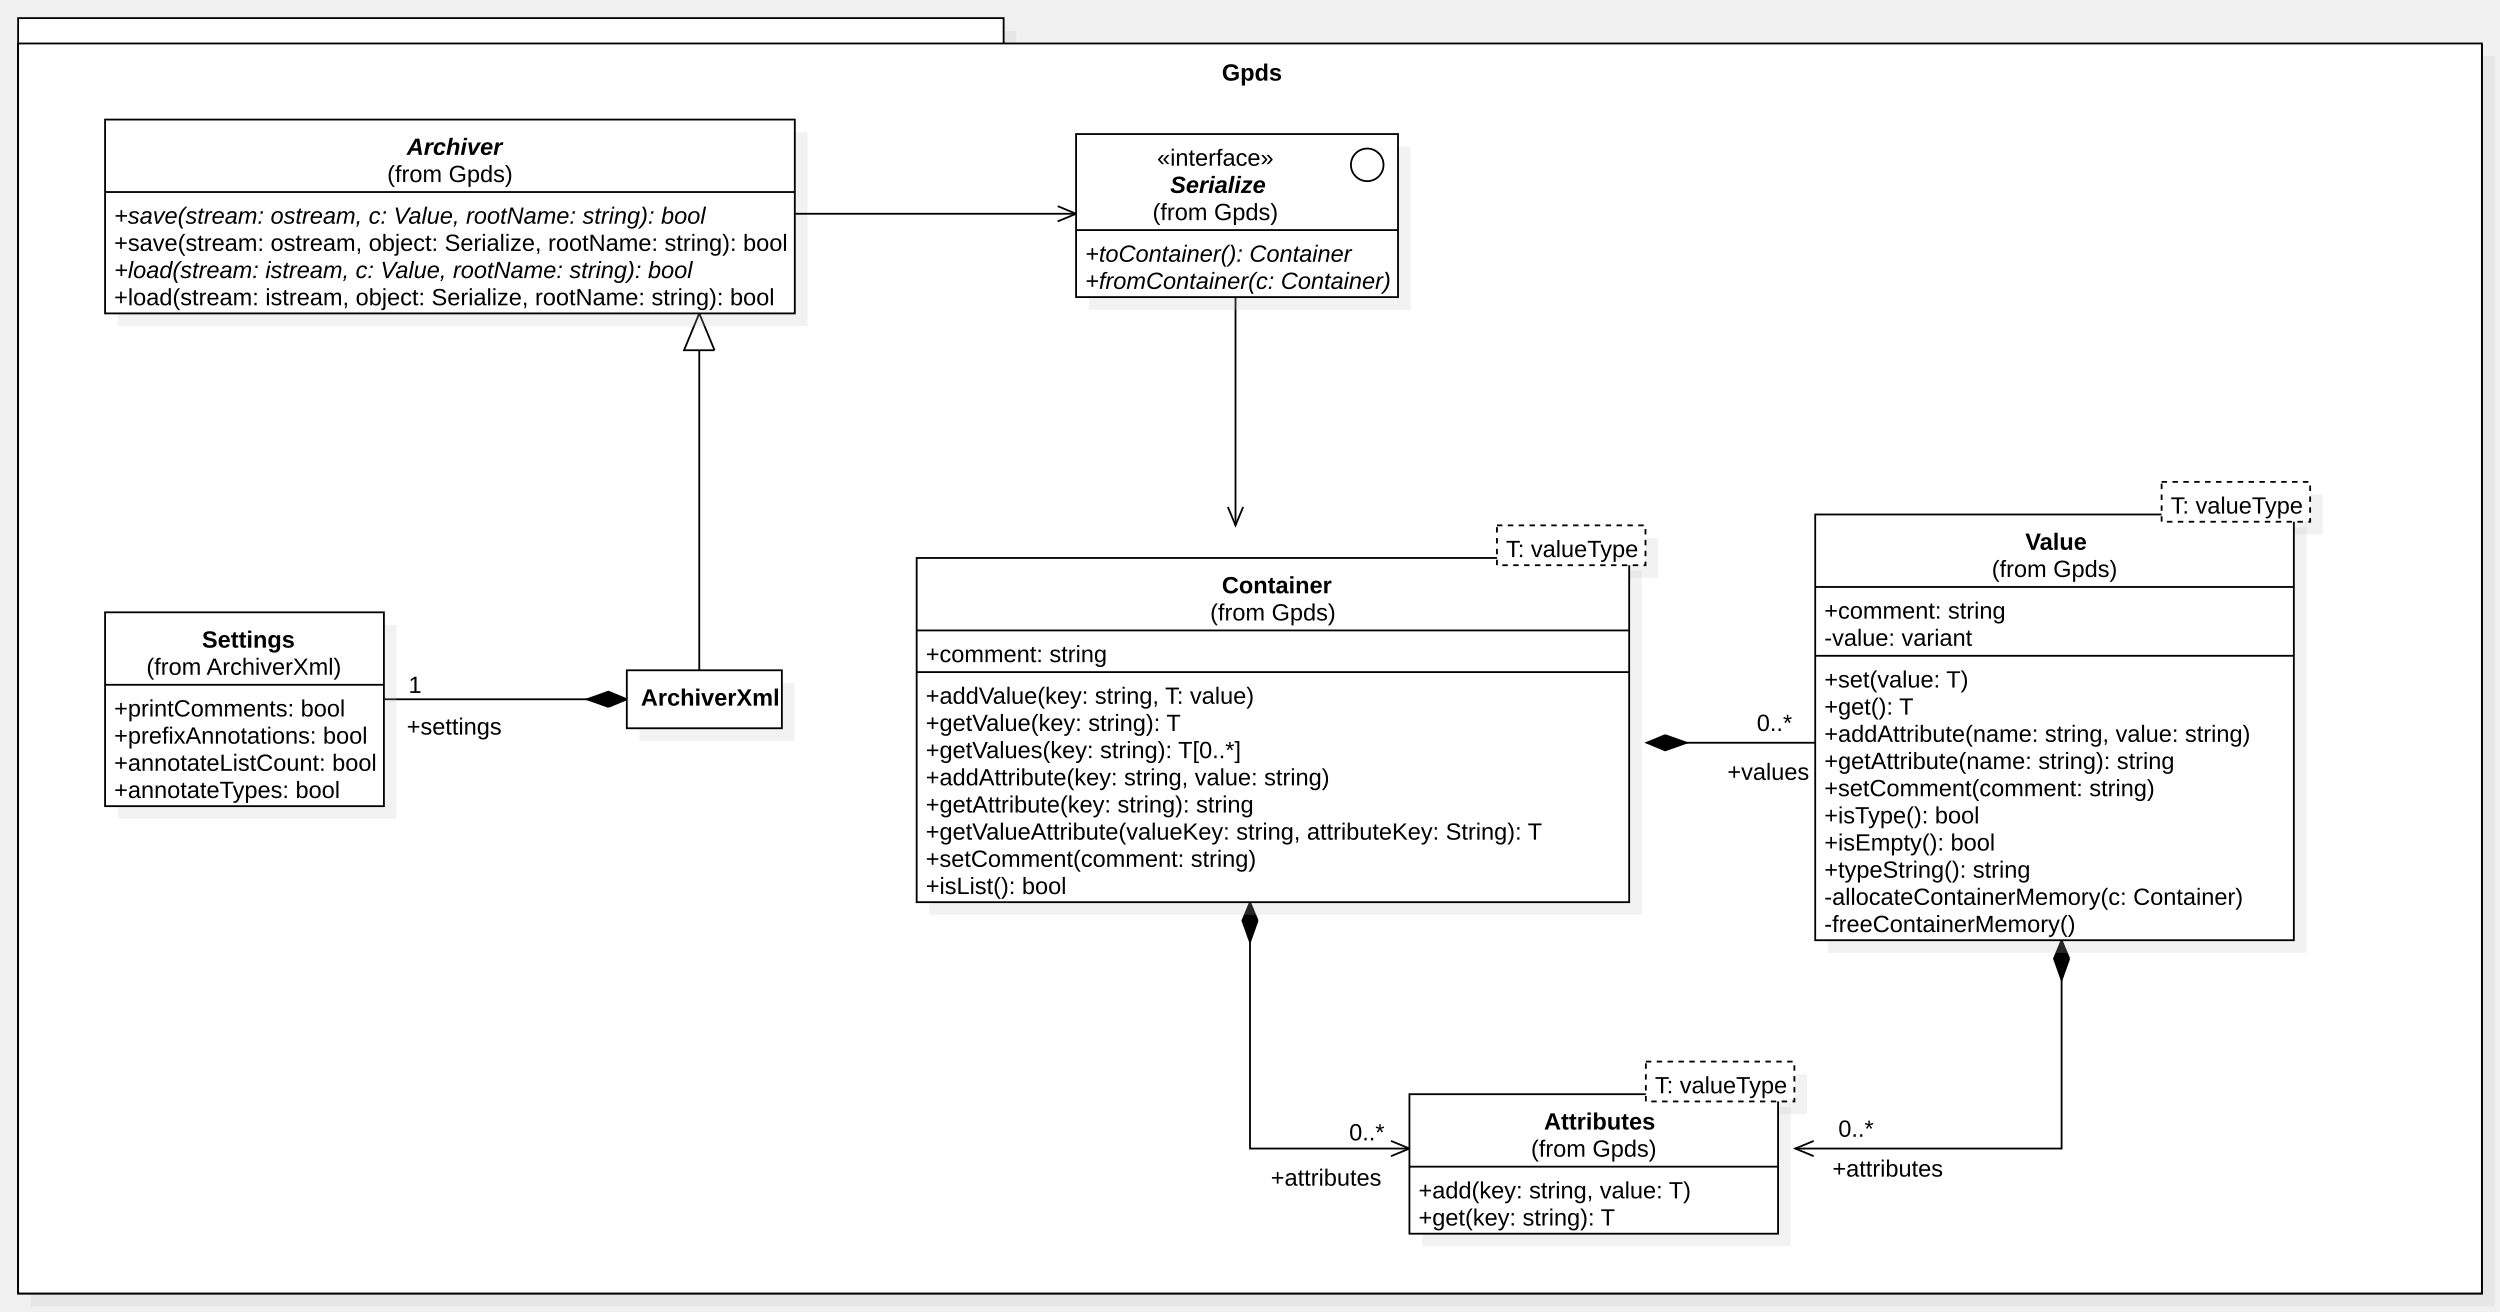
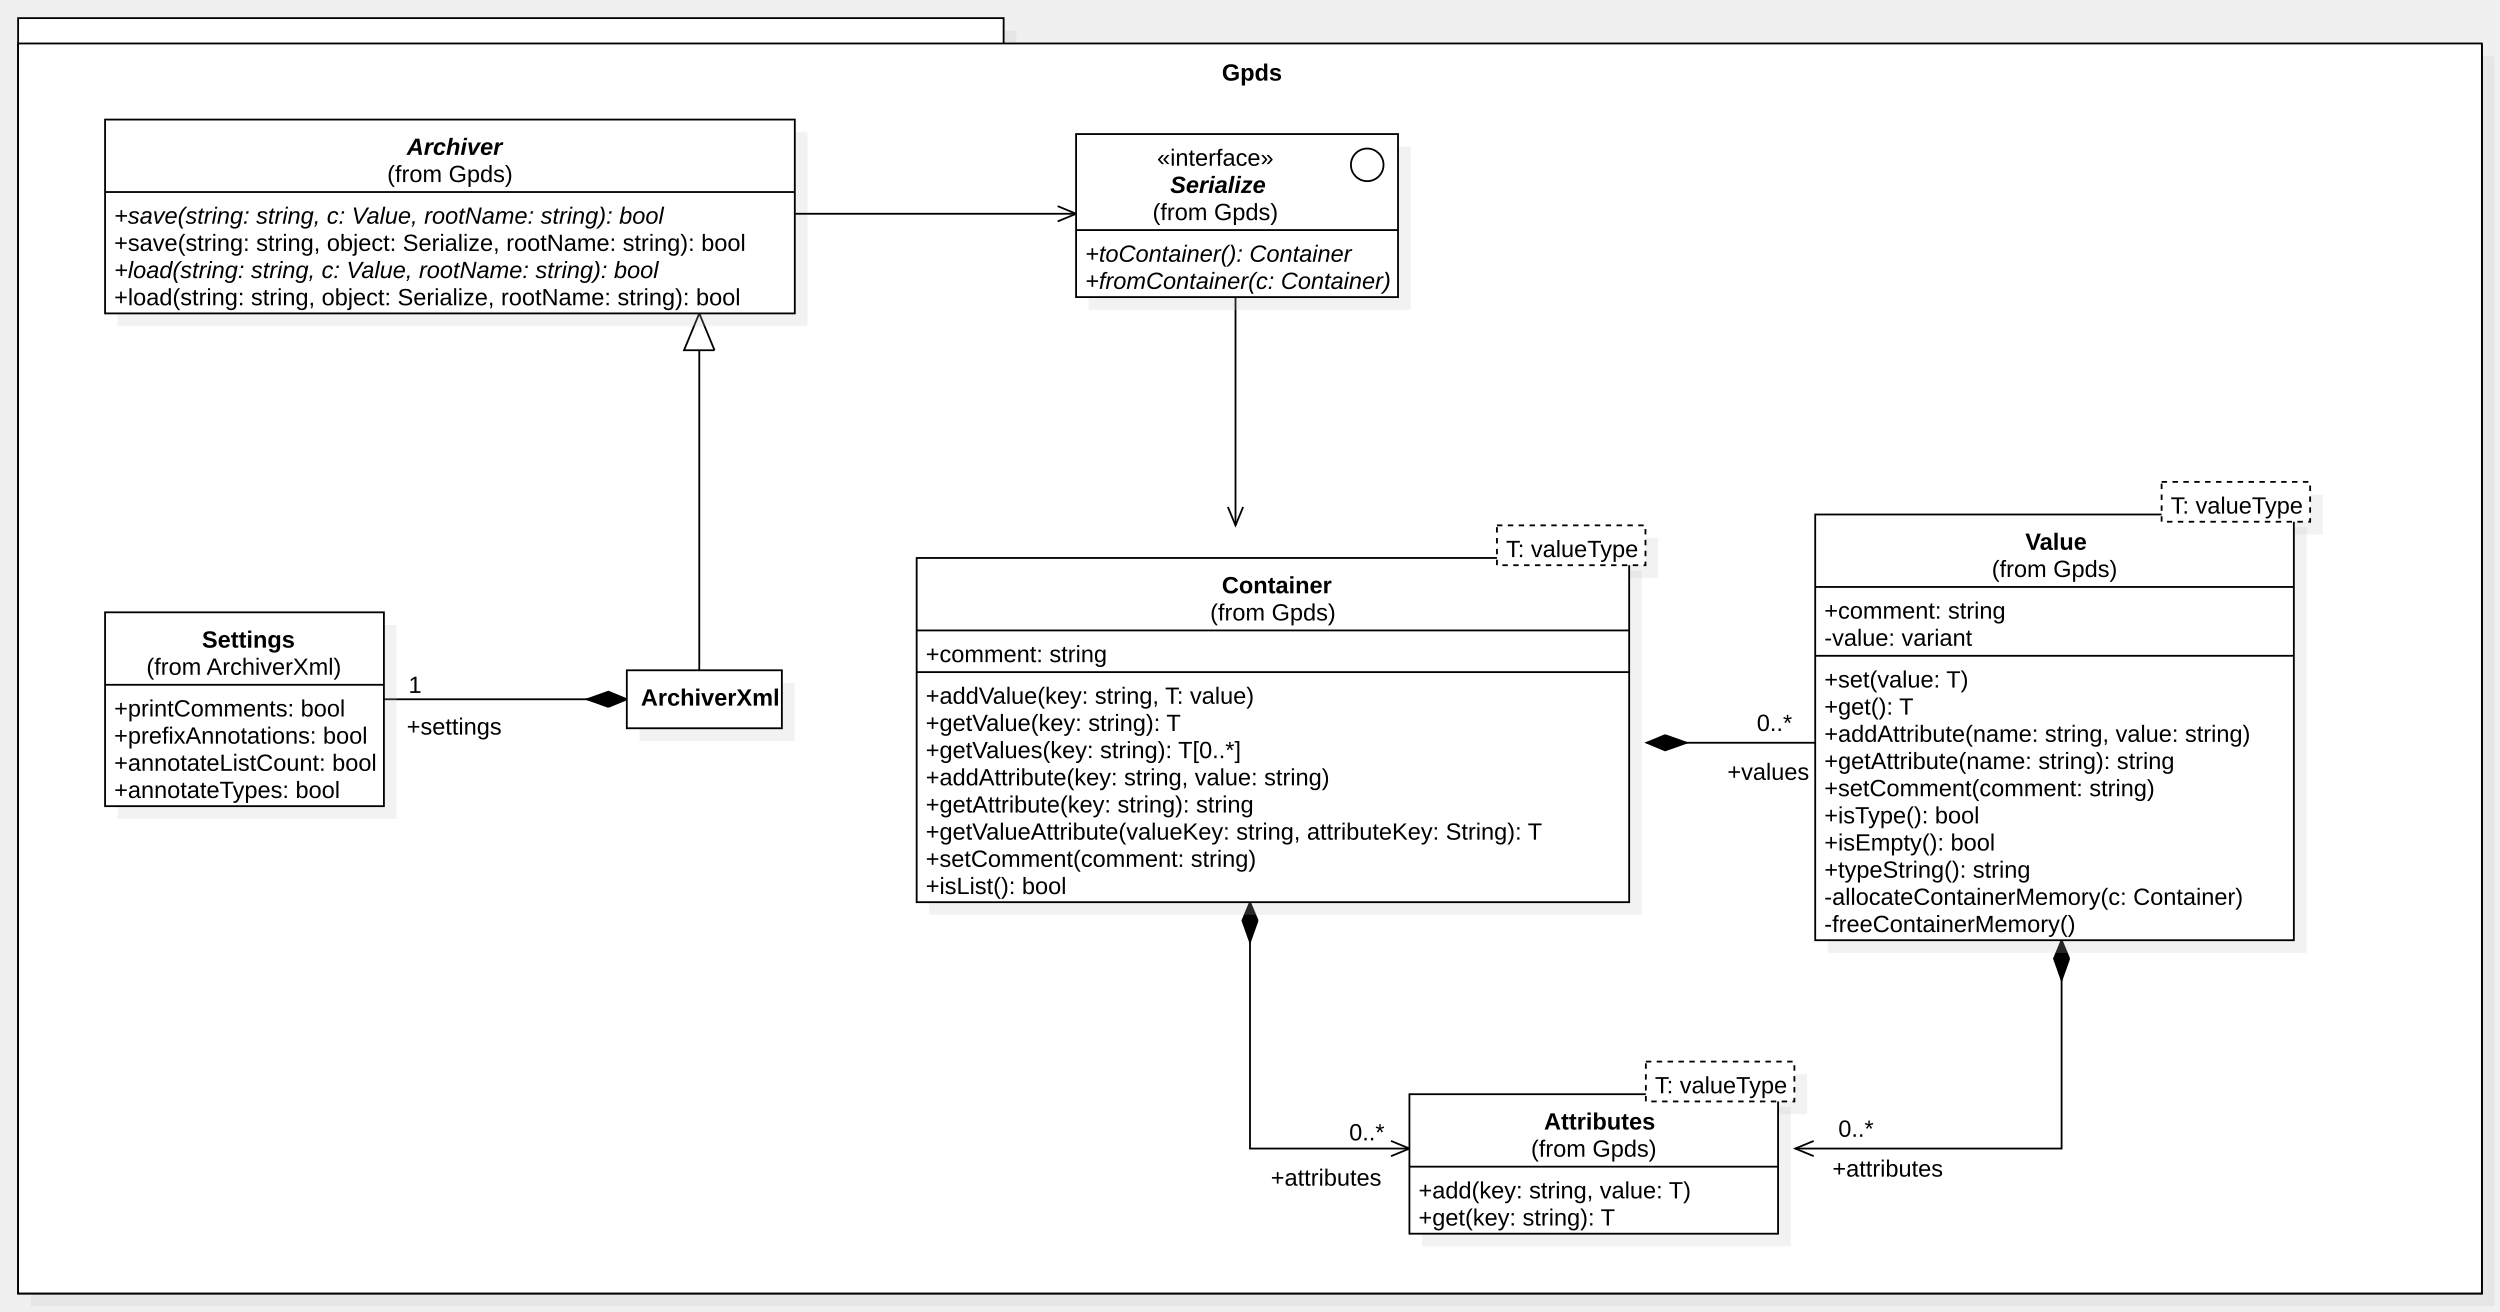
<svg xmlns="http://www.w3.org/2000/svg" version="1.1" width="1380" height="724">
  <defs />
  <g>
    <g transform="translate(-22,-38) scale(1,1)">
      <rect fill="#C0C0C0" stroke="none" x="39" y="55" width="544" height="15" opacity="0.2" />
    </g>
    <g transform="translate(-22,-38) scale(1,1)">
      <rect fill="#C0C0C0" stroke="none" x="39" y="69" width="1360" height="690" opacity="0.2" />
    </g>
    <g transform="translate(-22,-38) scale(1,1)">
      <rect fill="#ffffff" stroke="none" x="32" y="63" width="1360" height="689" />
    </g>
    <g transform="translate(-22,-38) scale(1,1)">
      <path fill="none" stroke="#000000" d="M 32 63 L 1392 63 L 1392 752 L 32 752 L 32 63 Z Z" stroke-miterlimit="10" />
    </g>
    <g transform="translate(-22,-38) scale(1,1)">
      <rect fill="#ffffff" stroke="none" x="32" y="48" width="544" height="15" />
    </g>
    <g transform="translate(-22,-38) scale(1,1)">
      <path fill="none" stroke="#000000" d="M 32 48 L 576 48 L 576 63 L 32 63 L 32 48 Z Z" stroke-miterlimit="10" />
    </g>
    <g transform="translate(-22,-38) scale(1,1)">
      <rect fill="#ffffff" stroke="none" x="32" y="62" width="1360" height="690" />
    </g>
    <g transform="translate(-22,-38) scale(1,1)">
      <path fill="none" stroke="#000000" d="M 32 62 L 1392 62 L 1392 752 L 32 752 L 32 62 Z Z" stroke-miterlimit="10" />
    </g>
    <g transform="translate(-22,-38) scale(1,1)">
      <g>
        <path fill="none" stroke="none" />
        <text fill="#000000" stroke="none" font-family="Arial" font-size="13px" font-style="normal" font-weight="bold" text-decoration="none" x="696.464" y="82.5">Gpds</text>
      </g>
    </g>
    <g transform="translate(-22,-38) scale(1,1)">
      <path fill="none" stroke="#000000" d="M 234 424 L 368 424" stroke-miterlimit="10" />
    </g>
    <g transform="translate(-22,-38) scale(1,1)">
      <path fill="#000000" stroke="none" d="M 357.837 428.21 L 368 424 L 357.837 419.79 L 346 424" />
    </g>
    <g transform="translate(-22,-38) scale(1,1)">
      <path fill="none" stroke="#000000" d="M 357.837 428.21 L 368 424 L 357.837 419.79 L 346 424 L 357.837 428.21" stroke-miterlimit="10" />
    </g>
    <g transform="translate(-22,-38) scale(1,1)">
      <g>
        <path fill="none" stroke="none" />
        <text fill="#000000" stroke="none" font-family="Arial" font-size="13px" font-style="normal" font-weight="normal" text-decoration="none" x="246.5" y="443.5">+settings</text>
      </g>
    </g>
    <g transform="translate(-22,-38) scale(1,1)">
      <g>
        <path fill="none" stroke="none" />
        <text fill="#000000" stroke="none" font-family="Arial" font-size="13px" font-style="normal" font-weight="normal" text-decoration="none" x="247.5" y="420.5">1</text>
      </g>
    </g>
    <g transform="translate(-22,-38) scale(1,1)">
      <path fill="none" stroke="#000000" d="M 1024 448 L 931 448" stroke-miterlimit="10" />
    </g>
    <g transform="translate(-22,-38) scale(1,1)">
      <path fill="#000000" stroke="none" d="M 941.163 443.79 L 931 448 L 941.163 452.21 L 953 448" />
    </g>
    <g transform="translate(-22,-38) scale(1,1)">
      <path fill="none" stroke="#000000" d="M 941.163 443.79 L 931 448 L 941.163 452.21 L 953 448 L 941.163 443.79" stroke-miterlimit="10" />
    </g>
    <g transform="translate(-22,-38) scale(1,1)">
      <g>
        <path fill="none" stroke="none" />
        <text fill="#000000" stroke="none" font-family="Arial" font-size="13px" font-style="normal" font-weight="normal" text-decoration="none" x="975.5" y="468.5">+values</text>
      </g>
    </g>
    <g transform="translate(-22,-38) scale(1,1)">
      <g>
        <path fill="none" stroke="none" />
        <text fill="#000000" stroke="none" font-family="Arial" font-size="13px" font-style="normal" font-weight="normal" text-decoration="none" x="991.744" y="441.5">0..*</text>
      </g>
    </g>
    <g transform="translate(-22,-38) scale(1,1)">
      <path fill="none" stroke="#000000" d="M 1013 672 L 1160 672 L 1160 557" stroke-miterlimit="10" />
    </g>
    <g transform="translate(-22,-38) scale(1,1)">
      <path fill="#000000" stroke="none" d="M 1164.21 567.163 L 1160 557 L 1155.79 567.163 L 1160 579" />
    </g>
    <g transform="translate(-22,-38) scale(1,1)">
      <path fill="none" stroke="#000000" d="M 1164.21 567.163 L 1160 557 L 1155.79 567.163 L 1160 579 L 1164.21 567.163" stroke-miterlimit="10" />
    </g>
    <g transform="translate(-22,-38) scale(1,1)">
      <path fill="none" stroke="#000000" d="M 1023.163 667.79 L 1013 672 L 1023.163 676.21" stroke-miterlimit="10" />
    </g>
    <g transform="translate(-22,-38) scale(1,1)">
      <g>
        <path fill="none" stroke="none" />
        <text fill="#000000" stroke="none" font-family="Arial" font-size="13px" font-style="normal" font-weight="normal" text-decoration="none" x="1033.474" y="687.5">+attributes</text>
      </g>
    </g>
    <g transform="translate(-22,-38) scale(1,1)">
      <g>
        <path fill="none" stroke="none" />
        <text fill="#000000" stroke="none" font-family="Arial" font-size="13px" font-style="normal" font-weight="normal" text-decoration="none" x="1036.744" y="665.5">0..*</text>
      </g>
    </g>
    <g transform="translate(-22,-38) scale(1,1)">
      <path fill="none" stroke="#000000" d="M 800 672 L 712 672 L 712 536" stroke-miterlimit="10" />
    </g>
    <g transform="translate(-22,-38) scale(1,1)">
      <path fill="#000000" stroke="none" d="M 716.21 546.163 L 712 536 L 707.79 546.163 L 712 558" />
    </g>
    <g transform="translate(-22,-38) scale(1,1)">
      <path fill="none" stroke="#000000" d="M 716.21 546.163 L 712 536 L 707.79 546.163 L 712 558 L 716.21 546.163" stroke-miterlimit="10" />
    </g>
    <g transform="translate(-22,-38) scale(1,1)">
      <path fill="none" stroke="#000000" d="M 789.837 676.21 L 800 672 L 789.837 667.79" stroke-miterlimit="10" />
    </g>
    <g transform="translate(-22,-38) scale(1,1)">
      <g>
        <path fill="none" stroke="none" />
        <text fill="#000000" stroke="none" font-family="Arial" font-size="13px" font-style="normal" font-weight="normal" text-decoration="none" x="723.474" y="692.5">+attributes</text>
      </g>
    </g>
    <g transform="translate(-22,-38) scale(1,1)">
      <g>
        <path fill="none" stroke="none" />
        <text fill="#000000" stroke="none" font-family="Arial" font-size="13px" font-style="normal" font-weight="normal" text-decoration="none" x="766.744" y="667.5">0..*</text>
      </g>
    </g>
    <g transform="translate(-22,-38) scale(1,1)">
      <rect fill="#C0C0C0" stroke="none" x="535" y="353" width="393.305" height="190" opacity="0.2" />
    </g>
    <g transform="translate(-22,-38) scale(1,1)">
      <rect fill="#C0C0C0" stroke="none" x="855.319" y="335" width="81.985" height="22" opacity="0.2" />
    </g>
    <g transform="translate(-22,-38) scale(1,1)">
      <rect fill="#ffffff" stroke="none" x="528" y="346" width="393.305" height="190" />
    </g>
    <g transform="translate(-22,-38) scale(1,1)">
      <path fill="none" stroke="#000000" d="M 528 346 L 921.305 346 L 921.305 536 L 528 536 L 528 346 Z Z" stroke-miterlimit="10" />
    </g>
    <g transform="translate(-22,-38) scale(1,1)">
      <path fill="none" stroke="#000000" d="M 528 386 L 921.305 386" stroke-miterlimit="10" />
    </g>
    <g transform="translate(-22,-38) scale(1,1)">
      <path fill="none" stroke="#000000" d="M 528 409 L 921.305 409" stroke-miterlimit="10" />
    </g>
    <g transform="translate(-22,-38) scale(1,1)">
      <g>
        <path fill="none" stroke="none" />
        <text fill="#000000" stroke="none" font-family="Arial" font-size="13px" font-style="normal" font-weight="bold" text-decoration="none" x="696.469" y="365.5">Container</text>
      </g>
    </g>
    <g transform="translate(-22,-38) scale(1,1)">
      <g>
        <path fill="none" stroke="none" />
        <text fill="#000000" stroke="none" font-family="Arial" font-size="13px" font-style="normal" font-weight="normal" text-decoration="none" x="689.981" y="380.5">(from Gpds)</text>
      </g>
    </g>
    <g transform="translate(-22,-38) scale(1,1)">
      <g>
        <path fill="none" stroke="none" />
        <text fill="#000000" stroke="none" font-family="Arial" font-size="13px" font-style="normal" font-weight="normal" text-decoration="none" x="533" y="403.5">+comment: string</text>
      </g>
    </g>
    <g transform="translate(-22,-38) scale(1,1)">
      <g>
        <path fill="none" stroke="none" />
        <text fill="#000000" stroke="none" font-family="Arial" font-size="13px" font-style="normal" font-weight="normal" text-decoration="none" x="533" y="426.5">+addValue(key: string, T: value)</text>
      </g>
    </g>
    <g transform="translate(-22,-38) scale(1,1)">
      <g>
        <path fill="none" stroke="none" />
        <text fill="#000000" stroke="none" font-family="Arial" font-size="13px" font-style="normal" font-weight="normal" text-decoration="none" x="533" y="441.5">+getValue(key: string): T</text>
      </g>
    </g>
    <g transform="translate(-22,-38) scale(1,1)">
      <g>
        <path fill="none" stroke="none" />
        <text fill="#000000" stroke="none" font-family="Arial" font-size="13px" font-style="normal" font-weight="normal" text-decoration="none" x="533" y="456.5">+getValues(key: string): T[0..*]</text>
      </g>
    </g>
    <g transform="translate(-22,-38) scale(1,1)">
      <g>
        <path fill="none" stroke="none" />
        <text fill="#000000" stroke="none" font-family="Arial" font-size="13px" font-style="normal" font-weight="normal" text-decoration="none" x="533" y="471.5">+addAttribute(key: string, value: string)</text>
      </g>
    </g>
    <g transform="translate(-22,-38) scale(1,1)">
      <g>
        <path fill="none" stroke="none" />
        <text fill="#000000" stroke="none" font-family="Arial" font-size="13px" font-style="normal" font-weight="normal" text-decoration="none" x="533" y="486.5">+getAttribute(key: string): string</text>
      </g>
    </g>
    <g transform="translate(-22,-38) scale(1,1)">
      <g>
        <path fill="none" stroke="none" />
        <text fill="#000000" stroke="none" font-family="Arial" font-size="13px" font-style="normal" font-weight="normal" text-decoration="none" x="533" y="501.5">+getValueAttribute(valueKey: string, attributeKey: String): T</text>
      </g>
    </g>
    <g transform="translate(-22,-38) scale(1,1)">
      <g>
        <path fill="none" stroke="none" />
        <text fill="#000000" stroke="none" font-family="Arial" font-size="13px" font-style="normal" font-weight="normal" text-decoration="none" x="533" y="516.5">+setComment(comment: string)</text>
      </g>
    </g>
    <g transform="translate(-22,-38) scale(1,1)">
      <g>
        <path fill="none" stroke="none" />
        <text fill="#000000" stroke="none" font-family="Arial" font-size="13px" font-style="normal" font-weight="normal" text-decoration="none" x="533" y="531.5">+isList(): bool</text>
      </g>
    </g>
    <g transform="translate(-22,-38) scale(1,1)">
      <rect fill="#ffffff" stroke="none" x="848.319" y="328" width="81.985" height="22" />
    </g>
    <g transform="translate(-22,-38) scale(1,1)">
      <path fill="none" stroke="#000000" d="M 848.319 328 L 930.305 328 L 930.305 350 L 848.319 350 L 848.319 328 Z Z" stroke-miterlimit="10" stroke-dasharray="3" />
    </g>
    <g transform="translate(-22,-38) scale(1,1)">
      <g>
        <path fill="none" stroke="none" />
        <text fill="#000000" stroke="none" font-family="Arial" font-size="13px" font-style="normal" font-weight="normal" text-decoration="none" x="853.319" y="345.5">T: valueType</text>
      </g>
    </g>
    <g transform="translate(-22,-38) scale(1,1)">
      <rect fill="#C0C0C0" stroke="none" x="1031" y="329" width="264.2" height="235" opacity="0.2" />
    </g>
    <g transform="translate(-22,-38) scale(1,1)">
      <rect fill="#C0C0C0" stroke="none" x="1222.214" y="311" width="81.985" height="22" opacity="0.2" />
    </g>
    <g transform="translate(-22,-38) scale(1,1)">
      <rect fill="#ffffff" stroke="none" x="1024" y="322" width="264.2" height="235" />
    </g>
    <g transform="translate(-22,-38) scale(1,1)">
      <path fill="none" stroke="#000000" d="M 1024 322 L 1288.2 322 L 1288.2 557 L 1024 557 L 1024 322 Z Z" stroke-miterlimit="10" />
    </g>
    <g transform="translate(-22,-38) scale(1,1)">
      <path fill="none" stroke="#000000" d="M 1024 362 L 1288.2 362" stroke-miterlimit="10" />
    </g>
    <g transform="translate(-22,-38) scale(1,1)">
      <path fill="none" stroke="#000000" d="M 1024 400 L 1288.2 400" stroke-miterlimit="10" />
    </g>
    <g transform="translate(-22,-38) scale(1,1)">
      <g>
        <path fill="none" stroke="none" />
        <text fill="#000000" stroke="none" font-family="Arial" font-size="13px" font-style="normal" font-weight="bold" text-decoration="none" x="1139.958" y="341.5">Value</text>
      </g>
    </g>
    <g transform="translate(-22,-38) scale(1,1)">
      <g>
        <path fill="none" stroke="none" />
        <text fill="#000000" stroke="none" font-family="Arial" font-size="13px" font-style="normal" font-weight="normal" text-decoration="none" x="1121.429" y="356.5">(from Gpds)</text>
      </g>
    </g>
    <g transform="translate(-22,-38) scale(1,1)">
      <g>
        <path fill="none" stroke="none" />
        <text fill="#000000" stroke="none" font-family="Arial" font-size="13px" font-style="normal" font-weight="normal" text-decoration="none" x="1029" y="379.5">+comment: string</text>
      </g>
    </g>
    <g transform="translate(-22,-38) scale(1,1)">
      <g>
        <path fill="none" stroke="none" />
        <text fill="#000000" stroke="none" font-family="Arial" font-size="13px" font-style="normal" font-weight="normal" text-decoration="none" x="1029" y="394.5">-value: variant</text>
      </g>
    </g>
    <g transform="translate(-22,-38) scale(1,1)">
      <g>
        <path fill="none" stroke="none" />
        <text fill="#000000" stroke="none" font-family="Arial" font-size="13px" font-style="normal" font-weight="normal" text-decoration="none" x="1029" y="417.5">+set(value: T)</text>
      </g>
    </g>
    <g transform="translate(-22,-38) scale(1,1)">
      <g>
        <path fill="none" stroke="none" />
        <text fill="#000000" stroke="none" font-family="Arial" font-size="13px" font-style="normal" font-weight="normal" text-decoration="none" x="1029" y="432.5">+get(): T</text>
      </g>
    </g>
    <g transform="translate(-22,-38) scale(1,1)">
      <g>
        <path fill="none" stroke="none" />
        <text fill="#000000" stroke="none" font-family="Arial" font-size="13px" font-style="normal" font-weight="normal" text-decoration="none" x="1029" y="447.5">+addAttribute(name: string, value: string)</text>
      </g>
    </g>
    <g transform="translate(-22,-38) scale(1,1)">
      <g>
        <path fill="none" stroke="none" />
        <text fill="#000000" stroke="none" font-family="Arial" font-size="13px" font-style="normal" font-weight="normal" text-decoration="none" x="1029" y="462.5">+getAttribute(name: string): string</text>
      </g>
    </g>
    <g transform="translate(-22,-38) scale(1,1)">
      <g>
        <path fill="none" stroke="none" />
        <text fill="#000000" stroke="none" font-family="Arial" font-size="13px" font-style="normal" font-weight="normal" text-decoration="none" x="1029" y="477.5">+setComment(comment: string)</text>
      </g>
    </g>
    <g transform="translate(-22,-38) scale(1,1)">
      <g>
        <path fill="none" stroke="none" />
        <text fill="#000000" stroke="none" font-family="Arial" font-size="13px" font-style="normal" font-weight="normal" text-decoration="none" x="1029" y="492.5">+isType(): bool</text>
      </g>
    </g>
    <g transform="translate(-22,-38) scale(1,1)">
      <g>
        <path fill="none" stroke="none" />
        <text fill="#000000" stroke="none" font-family="Arial" font-size="13px" font-style="normal" font-weight="normal" text-decoration="none" x="1029" y="507.5">+isEmpty(): bool</text>
      </g>
    </g>
    <g transform="translate(-22,-38) scale(1,1)">
      <g>
        <path fill="none" stroke="none" />
        <text fill="#000000" stroke="none" font-family="Arial" font-size="13px" font-style="normal" font-weight="normal" text-decoration="none" x="1029" y="522.5">+typeString(): string</text>
      </g>
    </g>
    <g transform="translate(-22,-38) scale(1,1)">
      <g>
        <path fill="none" stroke="none" />
        <text fill="#000000" stroke="none" font-family="Arial" font-size="13px" font-style="normal" font-weight="normal" text-decoration="none" x="1029" y="537.5">-allocateContainerMemory(c: Container)</text>
      </g>
    </g>
    <g transform="translate(-22,-38) scale(1,1)">
      <g>
        <path fill="none" stroke="none" />
        <text fill="#000000" stroke="none" font-family="Arial" font-size="13px" font-style="normal" font-weight="normal" text-decoration="none" x="1029" y="552.5">-freeContainerMemory()</text>
      </g>
    </g>
    <g transform="translate(-22,-38) scale(1,1)">
      <rect fill="#ffffff" stroke="none" x="1215.214" y="304" width="81.985" height="22" />
    </g>
    <g transform="translate(-22,-38) scale(1,1)">
      <path fill="none" stroke="#000000" d="M 1215.214 304 L 1297.2 304 L 1297.2 326 L 1215.214 326 L 1215.214 304 Z Z" stroke-miterlimit="10" stroke-dasharray="3" />
    </g>
    <g transform="translate(-22,-38) scale(1,1)">
      <g>
        <path fill="none" stroke="none" />
        <text fill="#000000" stroke="none" font-family="Arial" font-size="13px" font-style="normal" font-weight="normal" text-decoration="none" x="1220.214" y="321.5">T: valueType</text>
      </g>
    </g>
    <g transform="translate(-22,-38) scale(1,1)">
      <rect fill="#C0C0C0" stroke="none" x="87" y="383" width="153.917" height="107" opacity="0.2" />
    </g>
    <g transform="translate(-22,-38) scale(1,1)">
      <rect fill="#ffffff" stroke="none" x="80" y="376" width="153.917" height="107" />
    </g>
    <g transform="translate(-22,-38) scale(1,1)">
      <path fill="none" stroke="#000000" d="M 80 376 L 233.917 376 L 233.917 483 L 80 483 L 80 376 Z Z" stroke-miterlimit="10" />
    </g>
    <g transform="translate(-22,-38) scale(1,1)">
      <path fill="none" stroke="#000000" d="M 80 416 L 233.917 416" stroke-miterlimit="10" />
    </g>
    <g transform="translate(-22,-38) scale(1,1)">
      <g>
        <path fill="none" stroke="none" />
        <text fill="#000000" stroke="none" font-family="Arial" font-size="13px" font-style="normal" font-weight="bold" text-decoration="none" x="133.472" y="395.5">Settings</text>
      </g>
    </g>
    <g transform="translate(-22,-38) scale(1,1)">
      <g>
        <path fill="none" stroke="none" />
        <text fill="#000000" stroke="none" font-family="Arial" font-size="13px" font-style="normal" font-weight="normal" text-decoration="none" x="102.791" y="410.5">(from ArchiverXml)</text>
      </g>
    </g>
    <g transform="translate(-22,-38) scale(1,1)">
      <g>
        <path fill="none" stroke="none" />
        <text fill="#000000" stroke="none" font-family="Arial" font-size="13px" font-style="normal" font-weight="normal" text-decoration="none" x="85" y="433.5">+printComments: bool</text>
      </g>
    </g>
    <g transform="translate(-22,-38) scale(1,1)">
      <g>
        <path fill="none" stroke="none" />
        <text fill="#000000" stroke="none" font-family="Arial" font-size="13px" font-style="normal" font-weight="normal" text-decoration="none" x="85" y="448.5">+prefixAnnotations: bool</text>
      </g>
    </g>
    <g transform="translate(-22,-38) scale(1,1)">
      <g>
        <path fill="none" stroke="none" />
        <text fill="#000000" stroke="none" font-family="Arial" font-size="13px" font-style="normal" font-weight="normal" text-decoration="none" x="85" y="463.5">+annotateListCount: bool</text>
      </g>
    </g>
    <g transform="translate(-22,-38) scale(1,1)">
      <g>
        <path fill="none" stroke="none" />
        <text fill="#000000" stroke="none" font-family="Arial" font-size="13px" font-style="normal" font-weight="normal" text-decoration="none" x="85" y="478.5">+annotateTypes: bool</text>
      </g>
    </g>
    <g transform="translate(-22,-38) scale(1,1)">
      <rect fill="#C0C0C0" stroke="none" x="807" y="649" width="203.497" height="77" opacity="0.2" />
    </g>
    <g transform="translate(-22,-38) scale(1,1)">
      <rect fill="#C0C0C0" stroke="none" x="937.512" y="631" width="81.985" height="22" opacity="0.2" />
    </g>
    <g transform="translate(-22,-38) scale(1,1)">
      <rect fill="#ffffff" stroke="none" x="800" y="642" width="203.497" height="77" />
    </g>
    <g transform="translate(-22,-38) scale(1,1)">
      <path fill="none" stroke="#000000" d="M 800 642 L 1003.497 642 L 1003.497 719 L 800 719 L 800 642 Z Z" stroke-miterlimit="10" />
    </g>
    <g transform="translate(-22,-38) scale(1,1)">
      <path fill="none" stroke="#000000" d="M 800 682 L 1003.497 682" stroke-miterlimit="10" />
    </g>
    <g transform="translate(-22,-38) scale(1,1)">
      <g>
        <path fill="none" stroke="none" />
        <text fill="#000000" stroke="none" font-family="Arial" font-size="13px" font-style="normal" font-weight="bold" text-decoration="none" x="874.292" y="661.5">Attributes</text>
      </g>
    </g>
    <g transform="translate(-22,-38) scale(1,1)">
      <g>
        <path fill="none" stroke="none" />
        <text fill="#000000" stroke="none" font-family="Arial" font-size="13px" font-style="normal" font-weight="normal" text-decoration="none" x="867.078" y="676.5">(from Gpds)</text>
      </g>
    </g>
    <g transform="translate(-22,-38) scale(1,1)">
      <g>
        <path fill="none" stroke="none" />
        <text fill="#000000" stroke="none" font-family="Arial" font-size="13px" font-style="normal" font-weight="normal" text-decoration="none" x="805" y="699.5">+add(key: string, value: T)</text>
      </g>
    </g>
    <g transform="translate(-22,-38) scale(1,1)">
      <g>
        <path fill="none" stroke="none" />
        <text fill="#000000" stroke="none" font-family="Arial" font-size="13px" font-style="normal" font-weight="normal" text-decoration="none" x="805" y="714.5">+get(key: string): T</text>
      </g>
    </g>
    <g transform="translate(-22,-38) scale(1,1)">
      <rect fill="#ffffff" stroke="none" x="930.512" y="624" width="81.985" height="22" />
    </g>
    <g transform="translate(-22,-38) scale(1,1)">
      <path fill="none" stroke="#000000" d="M 930.512 624 L 1012.497 624 L 1012.497 646 L 930.512 646 L 930.512 624 Z Z" stroke-miterlimit="10" stroke-dasharray="3" />
    </g>
    <g transform="translate(-22,-38) scale(1,1)">
      <g>
        <path fill="none" stroke="none" />
        <text fill="#000000" stroke="none" font-family="Arial" font-size="13px" font-style="normal" font-weight="normal" text-decoration="none" x="935.512" y="641.5">T: valueType</text>
      </g>
    </g>
    <g transform="translate(-22,-38) scale(1,1)">
      <rect fill="#C0C0C0" stroke="none" x="375" y="415" width="85.591" height="32" opacity="0.2" />
    </g>
    <g transform="translate(-22,-38) scale(1,1)">
      <rect fill="#ffffff" stroke="none" x="368" y="408" width="85.591" height="32" />
    </g>
    <g transform="translate(-22,-38) scale(1,1)">
      <path fill="none" stroke="#000000" d="M 368 408 L 453.591 408 L 453.591 440 L 368 440 L 368 408 Z Z" stroke-miterlimit="10" />
    </g>
    <g transform="translate(-22,-38) scale(1,1)">
      <g>
        <path fill="none" stroke="none" />
        <text fill="#000000" stroke="none" font-family="Arial" font-size="13px" font-style="normal" font-weight="bold" text-decoration="none" x="375.763" y="427.5">ArchiverXml</text>
      </g>
    </g>
    <g transform="translate(-22,-38) scale(1,1)">
      <path fill="none" stroke="#000000" d="M 408 408 L 408 211" stroke-miterlimit="10" />
    </g>
    <g transform="translate(-22,-38) scale(1,1)">
      <path fill="#FFFFFF" stroke="none" d="M 416.419 231.325 L 408 211 L 399.581 231.325" />
    </g>
    <g transform="translate(-22,-38) scale(1,1)">
      <path fill="none" stroke="#000000" d="M 416.419 231.325 L 408 211 L 399.581 231.325 L 416.419 231.325" stroke-miterlimit="10" />
    </g>
    <g transform="translate(-22,-38) scale(1,1)">
      <rect fill="#C0C0C0" stroke="none" x="87" y="111" width="380.731" height="107" opacity="0.2" />
    </g>
    <g transform="translate(-22,-38) scale(1,1)">
      <rect fill="#ffffff" stroke="none" x="80" y="104" width="380.731" height="107" />
    </g>
    <g transform="translate(-22,-38) scale(1,1)">
      <path fill="none" stroke="#000000" d="M 80 104 L 460.731 104 L 460.731 211 L 80 211 L 80 104 Z Z" stroke-miterlimit="10" />
    </g>
    <g transform="translate(-22,-38) scale(1,1)">
      <path fill="none" stroke="#000000" d="M 80 144 L 460.731 144" stroke-miterlimit="10" />
    </g>
    <g transform="translate(-22,-38) scale(1,1)">
      <g>
        <path fill="none" stroke="none" />
        <text fill="#000000" stroke="none" font-family="Arial" font-size="13px" font-style="italic" font-weight="bold" text-decoration="none" x="246.527" y="123.5">Archiver</text>
      </g>
    </g>
    <g transform="translate(-22,-38) scale(1,1)">
      <g>
        <path fill="none" stroke="none" />
        <text fill="#000000" stroke="none" font-family="Arial" font-size="13px" font-style="normal" font-weight="normal" text-decoration="none" x="235.695" y="138.5">(from Gpds)</text>
      </g>
    </g>
    <g transform="translate(-22,-38) scale(1,1)">
      <g>
        <path fill="none" stroke="none" />
-         <text fill="#000000" stroke="none" font-family="Arial" font-size="13px" font-style="italic" font-weight="normal" text-decoration="none" x="85" y="161.5">+save(stream: ostream, c: Value, rootName: string): bool</text>
-       </g>
-     </g>
-     <g transform="translate(-22,-38) scale(1,1)">
-       <g>
-         <path fill="none" stroke="none" />
-         <text fill="#000000" stroke="none" font-family="Arial" font-size="13px" font-style="normal" font-weight="normal" text-decoration="none" x="85" y="176.5">+save(stream: ostream, object: Serialize, rootName: string): bool</text>
-       </g>
-     </g>
-     <g transform="translate(-22,-38) scale(1,1)">
-       <g>
-         <path fill="none" stroke="none" />
-         <text fill="#000000" stroke="none" font-family="Arial" font-size="13px" font-style="italic" font-weight="normal" text-decoration="none" x="85" y="191.5">+load(stream: istream, c: Value, rootName: string): bool</text>
-       </g>
-     </g>
-     <g transform="translate(-22,-38) scale(1,1)">
-       <g>
-         <path fill="none" stroke="none" />
-         <text fill="#000000" stroke="none" font-family="Arial" font-size="13px" font-style="normal" font-weight="normal" text-decoration="none" x="85" y="206.5">+load(stream: istream, object: Serialize, rootName: string): bool</text>
+         <text fill="#000000" stroke="none" font-family="Arial" font-size="13px" font-style="italic" font-weight="normal" text-decoration="none" x="85" y="161.5">+save(string: string, c: Value, rootName: string): bool</text>
+       </g>
+     </g>
+     <g transform="translate(-22,-38) scale(1,1)">
+       <g>
+         <path fill="none" stroke="none" />
+         <text fill="#000000" stroke="none" font-family="Arial" font-size="13px" font-style="normal" font-weight="normal" text-decoration="none" x="85" y="176.5">+save(string: string, object: Serialize, rootName: string): bool</text>
+       </g>
+     </g>
+     <g transform="translate(-22,-38) scale(1,1)">
+       <g>
+         <path fill="none" stroke="none" />
+         <text fill="#000000" stroke="none" font-family="Arial" font-size="13px" font-style="italic" font-weight="normal" text-decoration="none" x="85" y="191.5">+load(string: string, c: Value, rootName: string): bool</text>
+       </g>
+     </g>
+     <g transform="translate(-22,-38) scale(1,1)">
+       <g>
+         <path fill="none" stroke="none" />
+         <text fill="#000000" stroke="none" font-family="Arial" font-size="13px" font-style="normal" font-weight="normal" text-decoration="none" x="85" y="206.5">+load(string: string, object: Serialize, rootName: string): bool</text>
      </g>
    </g>
    <g transform="translate(-22,-38) scale(1,1)">
      <path fill="none" stroke="#000000" d="M 704 202 L 704 328" stroke-miterlimit="10" />
    </g>
    <g transform="translate(-22,-38) scale(1,1)">
      <path fill="none" stroke="#000000" d="M 699.79 317.837 L 704 328 L 708.21 317.837" stroke-miterlimit="10" />
    </g>
    <g transform="translate(-22,-38) scale(1,1)">
      <path fill="none" stroke="#000000" d="M 461 156 L 616 156" stroke-miterlimit="10" />
    </g>
    <g transform="translate(-22,-38) scale(1,1)">
      <path fill="none" stroke="#000000" d="M 605.837 160.21 L 616 156 L 605.837 151.79" stroke-miterlimit="10" />
    </g>
    <g transform="translate(-22,-38) scale(1,1)">
      <rect fill="#C0C0C0" stroke="none" x="623" y="119" width="177.708" height="90" opacity="0.2" />
    </g>
    <g transform="translate(-22,-38) scale(1,1)">
      <rect fill="#ffffff" stroke="none" x="616" y="112" width="177.708" height="90" />
    </g>
    <g transform="translate(-22,-38) scale(1,1)">
      <path fill="none" stroke="#000000" d="M 616 112 L 793.708 112 L 793.708 202 L 616 202 L 616 112 Z Z" stroke-miterlimit="10" />
    </g>
    <g transform="translate(-22,-38) scale(1,1)">
      <path fill="#ffffff" stroke="none" d="M 767.708 129 C 767.708 124.029 771.737 120 776.708 120 C 781.679 120 785.708 124.029 785.708 129 C 785.708 133.971 781.679 138 776.708 138 C 771.737 138 767.708 133.971 767.708 129 Z" />
    </g>
    <g transform="translate(-22,-38) scale(1,1)">
      <path fill="none" stroke="#000000" d="M 767.708 129 C 767.708 124.029 771.737 120 776.708 120 C 781.679 120 785.708 124.029 785.708 129 C 785.708 133.971 781.679 138 776.708 138 C 771.737 138 767.708 133.971 767.708 129 Z" stroke-miterlimit="10" />
    </g>
    <g transform="translate(-22,-38) scale(1,1)">
      <path fill="none" stroke="#000000" d="M 616 165 L 793.708 165" stroke-miterlimit="10" />
    </g>
    <g transform="translate(-22,-38) scale(1,1)">
      <g>
        <path fill="none" stroke="none" />
        <text fill="#000000" stroke="none" font-family="Arial" font-size="13px" font-style="normal" font-weight="normal" text-decoration="none" x="660.694" y="129.5">«interface»</text>
      </g>
    </g>
    <g transform="translate(-22,-38) scale(1,1)">
      <g>
        <path fill="none" stroke="none" />
        <text fill="#000000" stroke="none" font-family="Arial" font-size="13px" font-style="italic" font-weight="bold" text-decoration="none" x="667.927" y="144.5">Serialize</text>
      </g>
    </g>
    <g transform="translate(-22,-38) scale(1,1)">
      <g>
        <path fill="none" stroke="none" />
        <text fill="#000000" stroke="none" font-family="Arial" font-size="13px" font-style="normal" font-weight="normal" text-decoration="none" x="658.183" y="159.5">(from Gpds)</text>
      </g>
    </g>
    <g transform="translate(-22,-38) scale(1,1)">
      <g>
        <path fill="none" stroke="none" />
        <text fill="#000000" stroke="none" font-family="Arial" font-size="13px" font-style="italic" font-weight="normal" text-decoration="none" x="621" y="182.5">+toContainer(): Container</text>
      </g>
    </g>
    <g transform="translate(-22,-38) scale(1,1)">
      <g>
        <path fill="none" stroke="none" />
        <text fill="#000000" stroke="none" font-family="Arial" font-size="13px" font-style="italic" font-weight="normal" text-decoration="none" x="621" y="197.5">+fromContainer(c: Container)</text>
      </g>
    </g>
  </g>
</svg>
